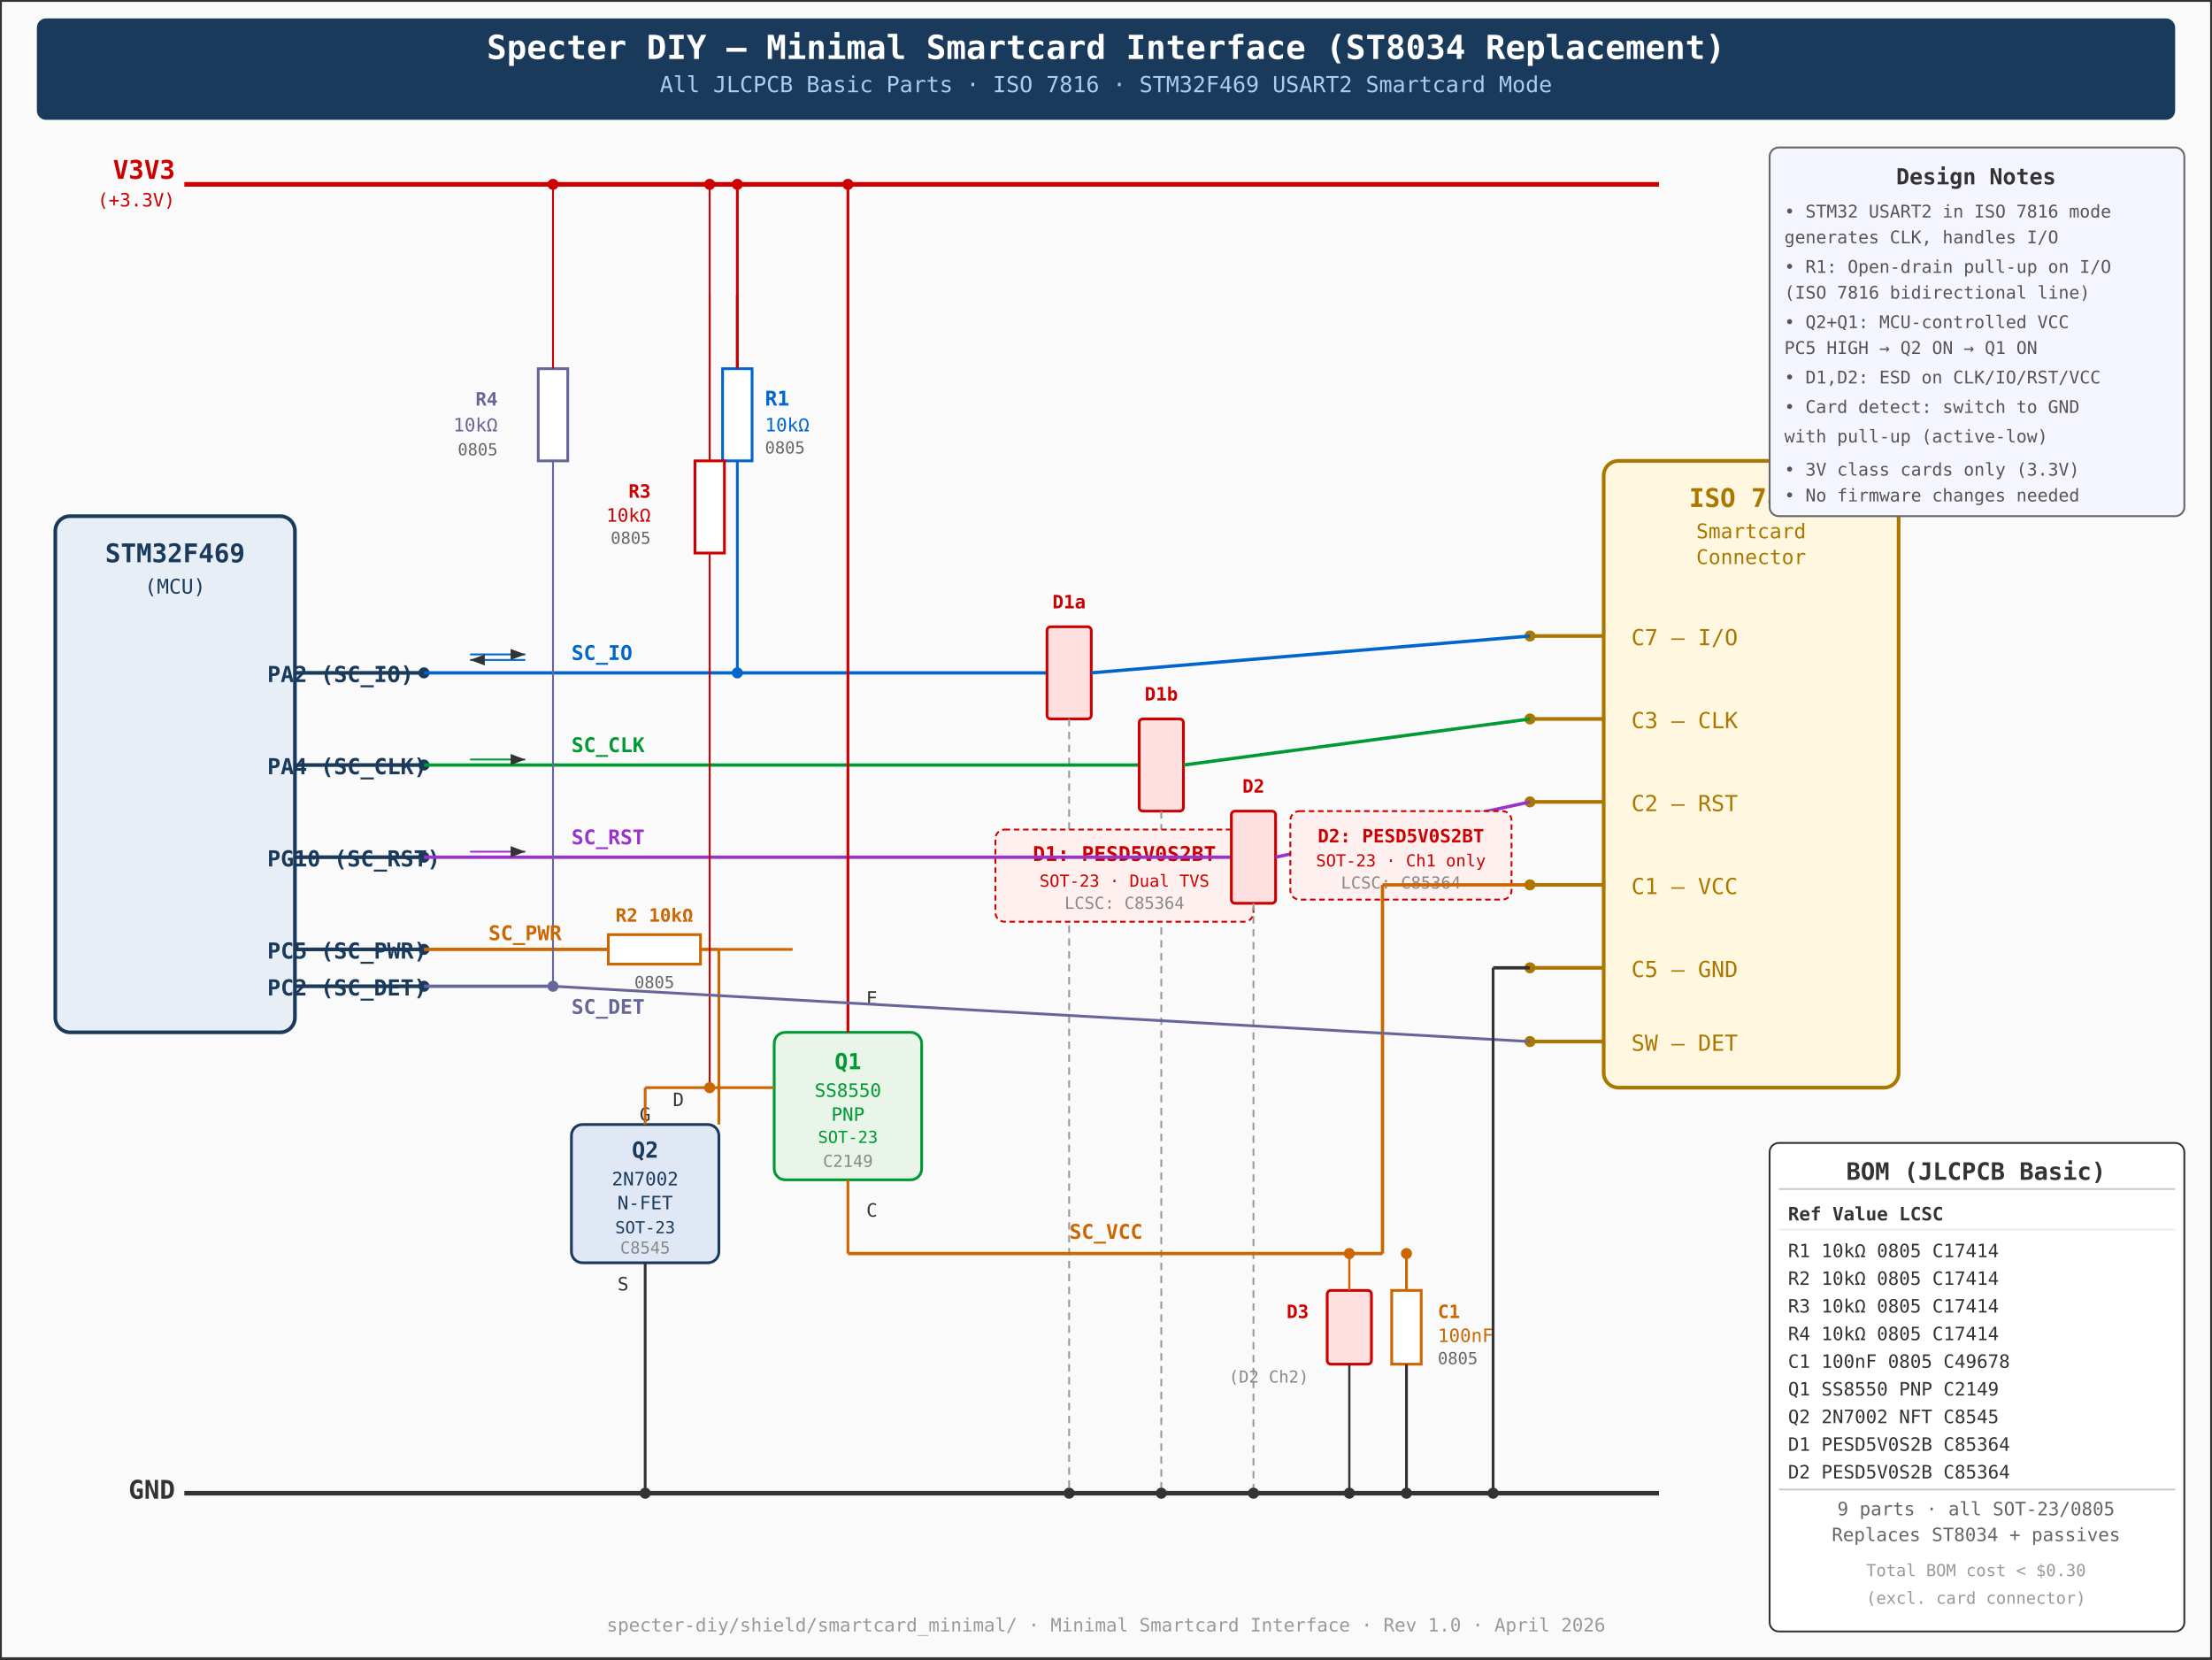
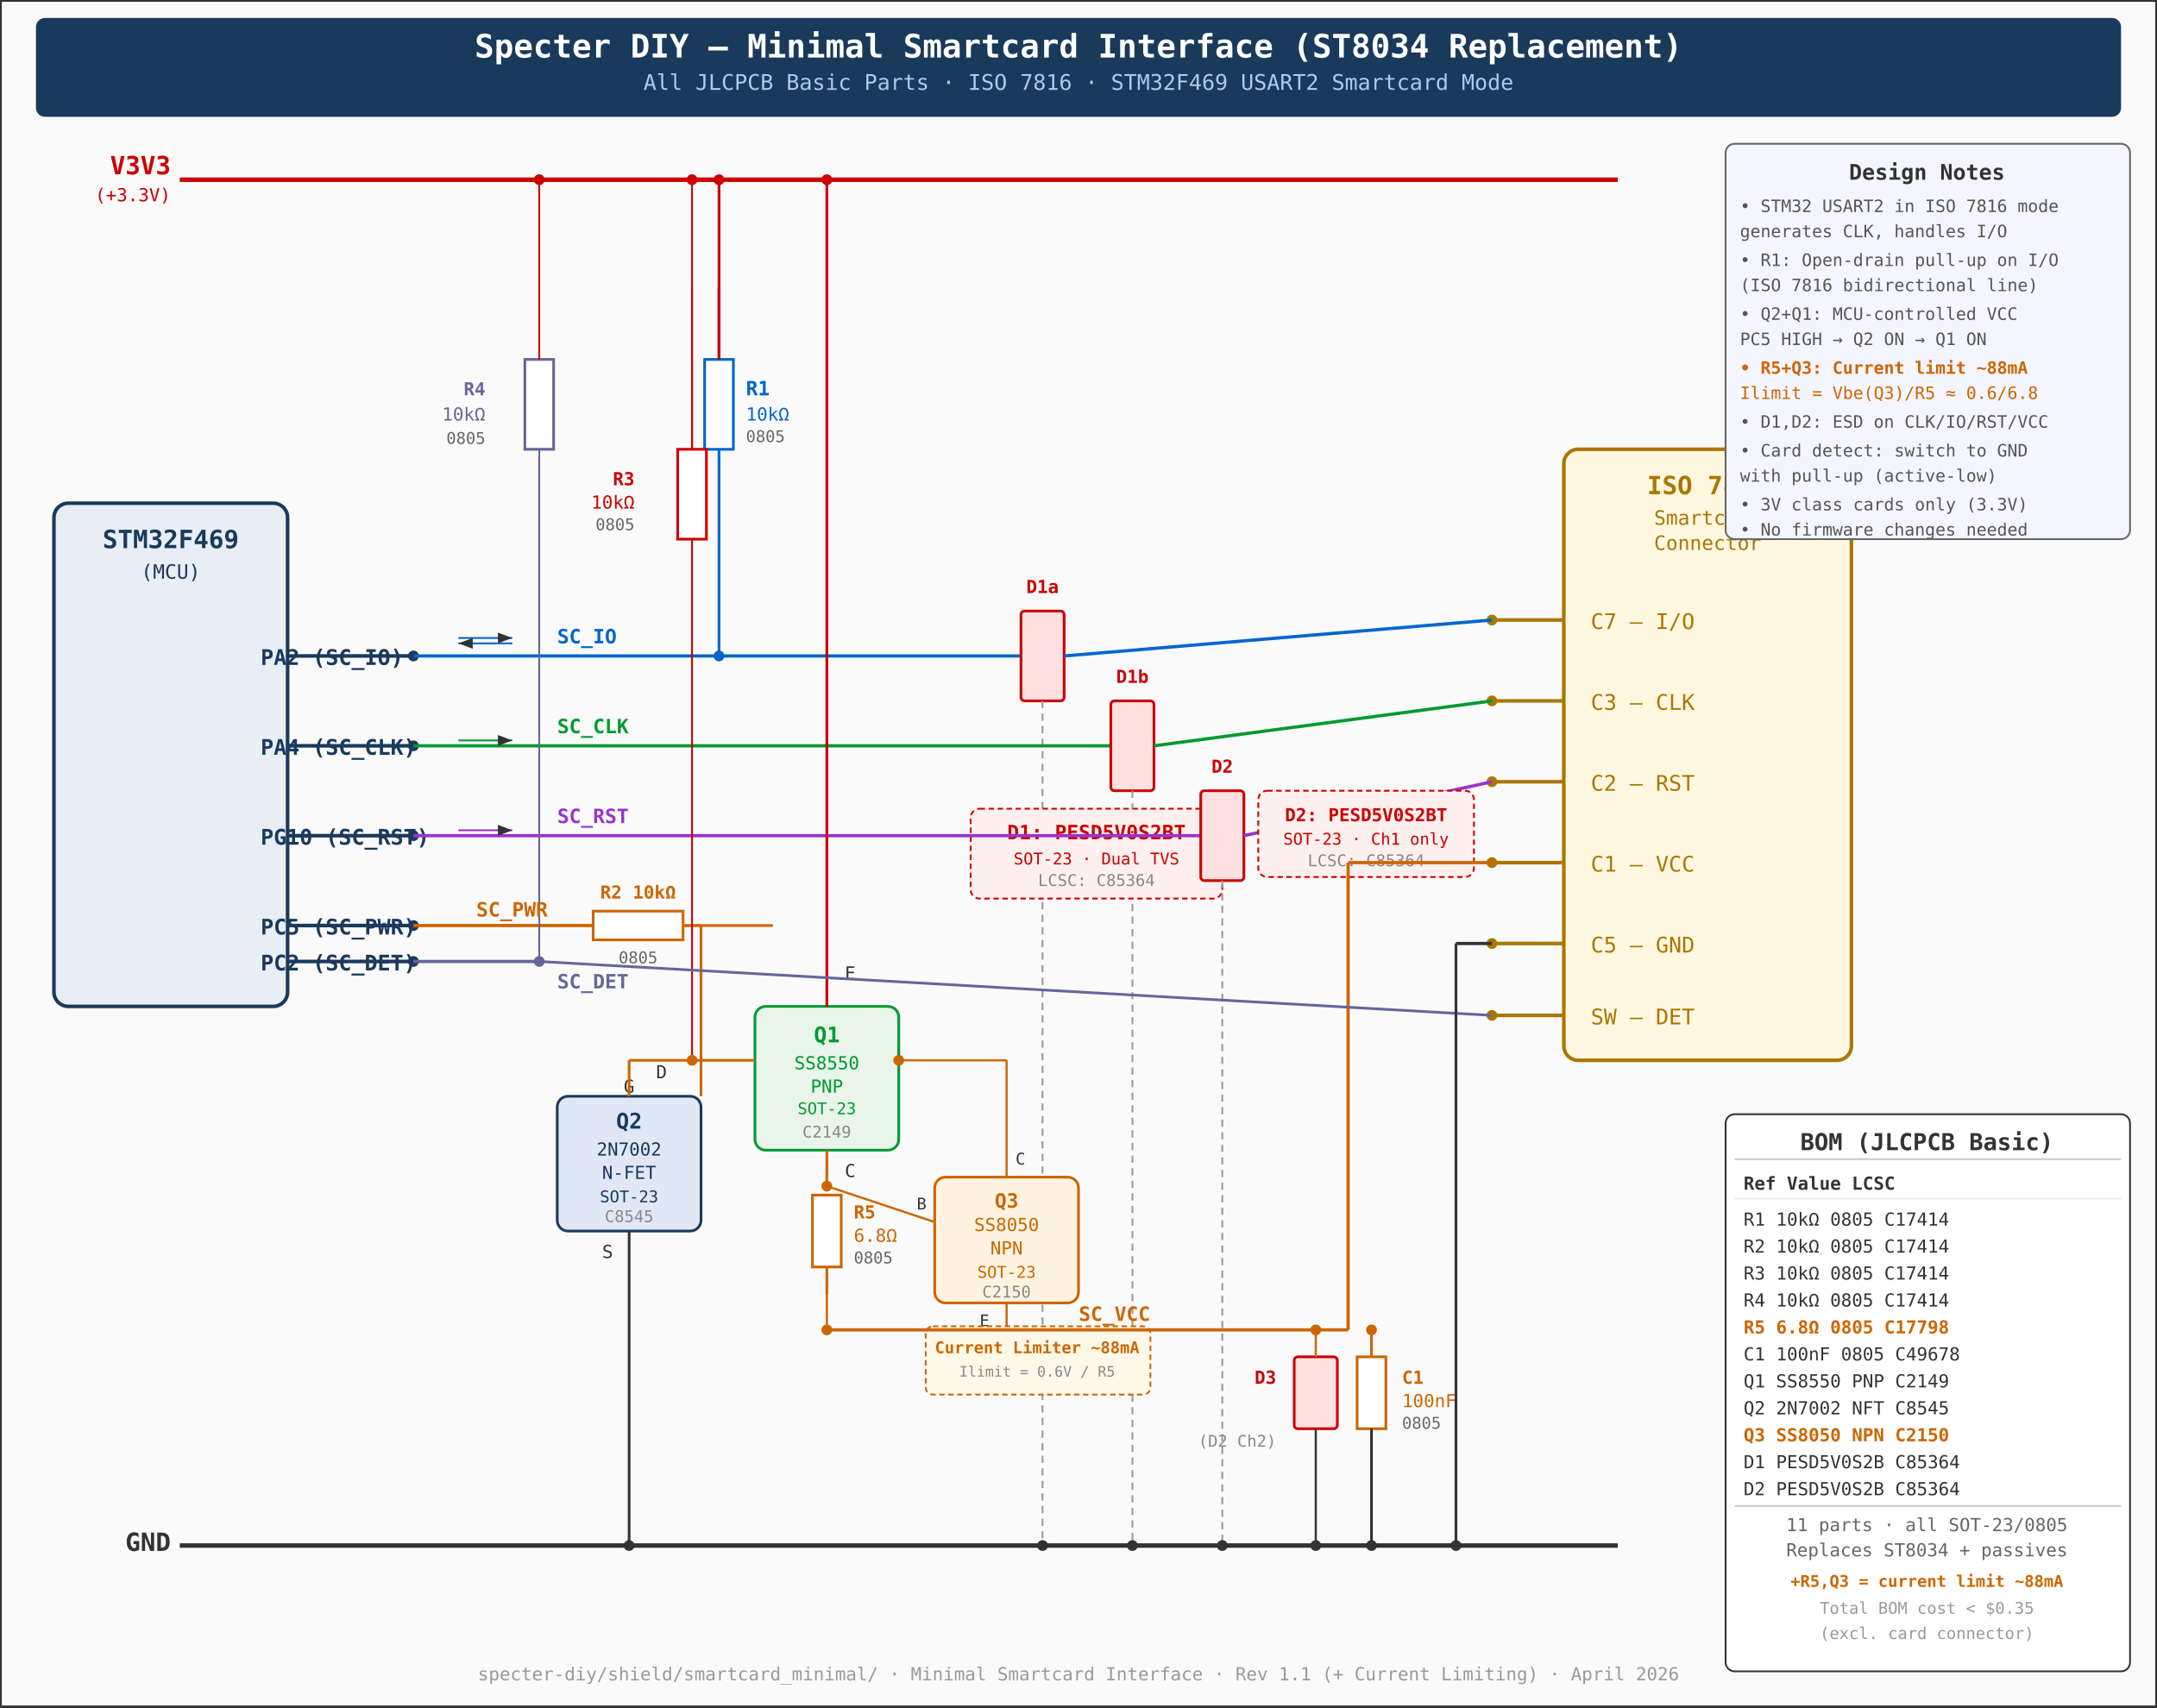
- <svg xmlns="http://www.w3.org/2000/svg" viewBox="0 0 1200 900" font-family="monospace" font-size="13">
+ <svg xmlns="http://www.w3.org/2000/svg" viewBox="0 0 1200 950" font-family="monospace" font-size="13">
  <defs>
    <marker id="arrow" markerWidth="8" markerHeight="6" refX="8" refY="3" orient="auto">
      <path d="M0,0 L8,3 L0,6 Z" fill="#333" />
    </marker>
  </defs>
-   <rect width="1200" height="900" fill="#FAFAFA" stroke="#333" stroke-width="2" />
+   <rect width="1200" height="950" fill="#FAFAFA" stroke="#333" stroke-width="2" />
  <rect x="20" y="10" width="1160" height="55" rx="5" fill="#1a3a5c" stroke="none" />
  <text x="600" y="32" text-anchor="middle" fill="white" font-size="18" font-weight="bold">Specter DIY — Minimal Smartcard Interface (ST8034 Replacement)</text>
  <text x="600" y="50" text-anchor="middle" fill="#aaccee" font-size="12">All JLCPCB Basic Parts · ISO 7816 · STM32F469 USART2 Smartcard Mode</text>
  <line x1="100" y1="100" x2="900" y2="100" stroke="#cc0000" stroke-width="2.5" />
  <text x="95" y="97" text-anchor="end" fill="#cc0000" font-weight="bold" font-size="14">V3V3</text>
  <text x="95" y="112" text-anchor="end" fill="#cc0000" font-size="10">(+3.3V)</text>
-   <line x1="100" y1="810" x2="900" y2="810" stroke="#333" stroke-width="2.5" />
-   <text x="95" y="813" text-anchor="end" fill="#333" font-weight="bold" font-size="14">GND</text>
+   <line x1="100" y1="860" x2="900" y2="860" stroke="#333" stroke-width="2.5" />
+   <text x="95" y="863" text-anchor="end" fill="#333" font-weight="bold" font-size="14">GND</text>
  <rect x="30" y="280" width="130" height="280" rx="8" fill="#e8eef5" stroke="#1a3a5c" stroke-width="2" />
  <text x="95" y="305" text-anchor="middle" fill="#1a3a5c" font-weight="bold" font-size="14">STM32F469</text>
  <text x="95" y="322" text-anchor="middle" fill="#1a3a5c" font-size="11">(MCU)</text>
  <text x="145" y="370" fill="#1a3a5c" font-size="12" font-weight="bold">PA2 (SC_IO)</text>
  <line x1="160" y1="365" x2="230" y2="365" stroke="#1a3a5c" stroke-width="2" />
  <circle cx="230" cy="365" r="3" fill="#1a3a5c" />
  <text x="145" y="420" fill="#1a3a5c" font-size="12" font-weight="bold">PA4 (SC_CLK)</text>
  <line x1="160" y1="415" x2="230" y2="415" stroke="#1a3a5c" stroke-width="2" />
  <circle cx="230" cy="415" r="3" fill="#1a3a5c" />
  <text x="145" y="470" fill="#1a3a5c" font-size="12" font-weight="bold">PG10 (SC_RST)</text>
  <line x1="160" y1="465" x2="230" y2="465" stroke="#1a3a5c" stroke-width="2" />
  <circle cx="230" cy="465" r="3" fill="#1a3a5c" />
  <text x="145" y="520" fill="#1a3a5c" font-size="12" font-weight="bold">PC5 (SC_PWR)</text>
  <line x1="160" y1="515" x2="230" y2="515" stroke="#1a3a5c" stroke-width="2" />
  <circle cx="230" cy="515" r="3" fill="#1a3a5c" />
  <text x="145" y="540" fill="#1a3a5c" font-size="12" font-weight="bold">PC2 (SC_DET)</text>
  <line x1="160" y1="535" x2="230" y2="535" stroke="#1a3a5c" stroke-width="2" />
  <circle cx="230" cy="535" r="3" fill="#1a3a5c" />
  <rect x="870" y="250" width="160" height="340" rx="8" fill="#fff7e0" stroke="#aa7700" stroke-width="2" />
  <text x="950" y="275" text-anchor="middle" fill="#aa7700" font-weight="bold" font-size="14">ISO 7816</text>
  <text x="950" y="292" text-anchor="middle" fill="#aa7700" font-size="11">Smartcard</text>
  <text x="950" y="306" text-anchor="middle" fill="#aa7700" font-size="11">Connector</text>
  <text x="885" y="350" fill="#aa7700" font-size="12">C7 — I/O</text>
  <line x1="870" y1="345" x2="830" y2="345" stroke="#aa7700" stroke-width="2" />
  <circle cx="830" cy="345" r="3" fill="#aa7700" />
  <text x="885" y="395" fill="#aa7700" font-size="12">C3 — CLK</text>
  <line x1="870" y1="390" x2="830" y2="390" stroke="#aa7700" stroke-width="2" />
  <circle cx="830" cy="390" r="3" fill="#aa7700" />
  <text x="885" y="440" fill="#aa7700" font-size="12">C2 — RST</text>
  <line x1="870" y1="435" x2="830" y2="435" stroke="#aa7700" stroke-width="2" />
  <circle cx="830" cy="435" r="3" fill="#aa7700" />
  <text x="885" y="485" fill="#aa7700" font-size="12">C1 — VCC</text>
  <line x1="870" y1="480" x2="830" y2="480" stroke="#aa7700" stroke-width="2" />
  <circle cx="830" cy="480" r="3" fill="#aa7700" />
  <text x="885" y="530" fill="#aa7700" font-size="12">C5 — GND</text>
  <line x1="870" y1="525" x2="830" y2="525" stroke="#aa7700" stroke-width="2" />
  <circle cx="830" cy="525" r="3" fill="#aa7700" />
  <text x="885" y="570" fill="#aa7700" font-size="12">SW — DET</text>
  <line x1="870" y1="565" x2="830" y2="565" stroke="#aa7700" stroke-width="2" />
  <circle cx="830" cy="565" r="3" fill="#aa7700" />
  <line x1="230" y1="365" x2="400" y2="365" stroke="#0066cc" stroke-width="1.8" />
  <line x1="400" y1="365" x2="400" y2="160" stroke="#0066cc" stroke-width="1.5" stroke-dasharray="none" />
  <rect x="392" y="200" width="16" height="50" fill="white" stroke="#0066cc" stroke-width="1.5" />
  <text x="415" y="220" fill="#0066cc" font-size="11" font-weight="bold">R1</text>
  <text x="415" y="234" fill="#0066cc" font-size="10">10kΩ</text>
  <text x="415" y="246" fill="#666" font-size="9">0805</text>
  <line x1="400" y1="200" x2="400" y2="100" stroke="#cc0000" stroke-width="1.5" />
  <circle cx="400" cy="100" r="3" fill="#cc0000" />
  <line x1="400" y1="365" x2="580" y2="365" stroke="#0066cc" stroke-width="1.8" />
  <circle cx="400" cy="365" r="3" fill="#0066cc" />
  <rect x="568" y="340" width="24" height="50" rx="2" fill="#ffe0e0" stroke="#cc0000" stroke-width="1.5" />
  <text x="580" y="330" text-anchor="middle" fill="#cc0000" font-size="10" font-weight="bold">D1a</text>
-   <line x1="580" y1="390" x2="580" y2="810" stroke="#999" stroke-width="1" stroke-dasharray="4,3" />
-   <circle cx="580" cy="810" r="3" fill="#333" />
+   <line x1="580" y1="390" x2="580" y2="860" stroke="#999" stroke-width="1" stroke-dasharray="4,3" />
+   <circle cx="580" cy="860" r="3" fill="#333" />
  <line x1="592" y1="365" x2="830" y2="345" stroke="#0066cc" stroke-width="1.8" />
  <line x1="230" y1="415" x2="630" y2="415" stroke="#009933" stroke-width="1.8" />
  <rect x="618" y="390" width="24" height="50" rx="2" fill="#ffe0e0" stroke="#cc0000" stroke-width="1.5" />
  <text x="630" y="380" text-anchor="middle" fill="#cc0000" font-size="10" font-weight="bold">D1b</text>
-   <line x1="630" y1="440" x2="630" y2="810" stroke="#999" stroke-width="1" stroke-dasharray="4,3" />
-   <circle cx="630" cy="810" r="3" fill="#333" />
+   <line x1="630" y1="440" x2="630" y2="860" stroke="#999" stroke-width="1" stroke-dasharray="4,3" />
+   <circle cx="630" cy="860" r="3" fill="#333" />
  <line x1="642" y1="415" x2="830" y2="390" stroke="#009933" stroke-width="1.8" />
  <rect x="540" y="450" width="140" height="50" rx="5" fill="#fff0f0" stroke="#cc0000" stroke-width="1" stroke-dasharray="3,2" />
  <text x="610" y="467" text-anchor="middle" fill="#cc0000" font-size="11" font-weight="bold">D1: PESD5V0S2BT</text>
  <text x="610" y="481" text-anchor="middle" fill="#cc0000" font-size="9">SOT-23 · Dual TVS</text>
  <text x="610" y="493" text-anchor="middle" fill="#888" font-size="9">LCSC: C85364</text>
  <line x1="230" y1="465" x2="680" y2="465" stroke="#9933cc" stroke-width="1.8" />
  <rect x="668" y="440" width="24" height="50" rx="2" fill="#ffe0e0" stroke="#cc0000" stroke-width="1.5" />
  <text x="680" y="430" text-anchor="middle" fill="#cc0000" font-size="10" font-weight="bold">D2</text>
-   <line x1="680" y1="490" x2="680" y2="810" stroke="#999" stroke-width="1" stroke-dasharray="4,3" />
-   <circle cx="680" cy="810" r="3" fill="#333" />
+   <line x1="680" y1="490" x2="680" y2="860" stroke="#999" stroke-width="1" stroke-dasharray="4,3" />
+   <circle cx="680" cy="860" r="3" fill="#333" />
  <line x1="692" y1="465" x2="830" y2="435" stroke="#9933cc" stroke-width="1.8" />
  <rect x="700" y="440" width="120" height="48" rx="5" fill="#fff0f0" stroke="#cc0000" stroke-width="1" stroke-dasharray="3,2" />
  <text x="760" y="457" text-anchor="middle" fill="#cc0000" font-size="10" font-weight="bold">D2: PESD5V0S2BT</text>
  <text x="760" y="470" text-anchor="middle" fill="#cc0000" font-size="9">SOT-23 · Ch1 only</text>
  <text x="760" y="482" text-anchor="middle" fill="#888" font-size="9">LCSC: C85364</text>
  <line x1="230" y1="515" x2="330" y2="515" stroke="#cc6600" stroke-width="1.8" />
  <rect x="330" y="507" width="50" height="16" fill="white" stroke="#cc6600" stroke-width="1.5" />
  <text x="355" y="500" text-anchor="middle" fill="#cc6600" font-size="10" font-weight="bold">R2 10kΩ</text>
  <text x="355" y="536" text-anchor="middle" fill="#666" font-size="9">0805</text>
  <line x1="380" y1="515" x2="430" y2="515" stroke="#cc6600" stroke-width="1.5" />
  <rect x="420" y="560" width="80" height="80" rx="6" fill="#e8f5e8" stroke="#009933" stroke-width="1.5" />
  <text x="460" y="580" text-anchor="middle" fill="#009933" font-weight="bold" font-size="12">Q1</text>
  <text x="460" y="595" text-anchor="middle" fill="#009933" font-size="10">SS8550</text>
  <text x="460" y="608" text-anchor="middle" fill="#009933" font-size="10">PNP</text>
  <text x="460" y="620" text-anchor="middle" fill="#009933" font-size="9">SOT-23</text>
  <text x="460" y="633" text-anchor="middle" fill="#888" font-size="9">C2149</text>
  <line x1="460" y1="560" x2="460" y2="100" stroke="#cc0000" stroke-width="1.5" />
  <circle cx="460" cy="100" r="3" fill="#cc0000" />
  <text x="470" y="545" fill="#333" font-size="10">E</text>
-   <line x1="460" y1="640" x2="460" y2="680" stroke="#cc6600" stroke-width="1.5" />
-   <text x="470" y="660" fill="#333" font-size="10">C</text>
-   <line x1="460" y1="680" x2="750" y2="680" stroke="#cc6600" stroke-width="1.8" />
-   <line x1="750" y1="680" x2="750" y2="480" stroke="#cc6600" stroke-width="1.8" />
+   <line x1="460" y1="640" x2="460" y2="660" stroke="#cc6600" stroke-width="1.5" />
+   <text x="470" y="655" fill="#333" font-size="10">C</text>
+   <rect x="452" y="665" width="16" height="40" fill="white" stroke="#cc6600" stroke-width="1.5" />
+   <text x="475" y="678" fill="#cc6600" font-size="10" font-weight="bold">R5</text>
+   <text x="475" y="691" fill="#cc6600" font-size="10">6.8Ω</text>
+   <text x="475" y="703" fill="#666" font-size="9">0805</text>
+   <circle cx="460" cy="660" r="3" fill="#cc6600" />
+   <line x1="460" y1="705" x2="460" y2="720" stroke="#cc6600" stroke-width="1.5" />
+   <rect x="520" y="655" width="80" height="70" rx="6" fill="#fef3e0" stroke="#cc6600" stroke-width="1.5" />
+   <text x="560" y="672" text-anchor="middle" fill="#cc6600" font-weight="bold" font-size="11">Q3</text>
+   <text x="560" y="685" text-anchor="middle" fill="#cc6600" font-size="10">SS8050</text>
+   <text x="560" y="698" text-anchor="middle" fill="#cc6600" font-size="10">NPN</text>
+   <text x="560" y="711" text-anchor="middle" fill="#cc6600" font-size="9">SOT-23</text>
+   <text x="560" y="722" text-anchor="middle" fill="#888" font-size="9">C2150</text>
+   <line x1="460" y1="660" x2="520" y2="680" stroke="#cc6600" stroke-width="1.2" />
+   <text x="510" y="673" fill="#333" font-size="9">B</text>
+   <line x1="560" y1="725" x2="560" y2="740" stroke="#cc6600" stroke-width="1.2" />
+   <line x1="560" y1="740" x2="460" y2="740" stroke="#cc6600" stroke-width="1.2" />
+   <line x1="460" y1="720" x2="460" y2="740" stroke="#cc6600" stroke-width="1.2" />
+   <text x="545" y="738" fill="#333" font-size="9">E</text>
+   <circle cx="460" cy="740" r="3" fill="#cc6600" />
+   <line x1="560" y1="655" x2="560" y2="590" stroke="#cc6600" stroke-width="1.2" />
+   <line x1="560" y1="590" x2="500" y2="590" stroke="#cc6600" stroke-width="1.2" />
+   <text x="565" y="648" fill="#333" font-size="9">C</text>
+   <circle cx="500" cy="590" r="3" fill="#cc6600" />
+   <rect x="515" y="738" width="125" height="38" rx="4" fill="#fef8e8" stroke="#cc6600" stroke-width="1" stroke-dasharray="3,2" />
+   <text x="577" y="753" text-anchor="middle" fill="#cc6600" font-size="9" font-weight="bold">Current Limiter ~88mA</text>
+   <text x="577" y="766" text-anchor="middle" fill="#888" font-size="8">Ilimit = 0.6V / R5</text>
+   <line x1="460" y1="740" x2="750" y2="740" stroke="#cc6600" stroke-width="1.8" />
+   <line x1="750" y1="740" x2="750" y2="480" stroke="#cc6600" stroke-width="1.8" />
  <line x1="750" y1="480" x2="830" y2="480" stroke="#cc6600" stroke-width="1.8" />
-   <text x="600" y="672" text-anchor="middle" fill="#cc6600" font-size="11" font-weight="bold">SC_VCC</text>
+   <text x="620" y="735" text-anchor="middle" fill="#cc6600" font-size="11" font-weight="bold">SC_VCC</text>
  <rect x="310" y="610" width="80" height="75" rx="6" fill="#e0e8f5" stroke="#1a3a5c" stroke-width="1.5" />
  <text x="350" y="628" text-anchor="middle" fill="#1a3a5c" font-weight="bold" font-size="12">Q2</text>
  <text x="350" y="643" text-anchor="middle" fill="#1a3a5c" font-size="10">2N7002</text>
  <text x="350" y="656" text-anchor="middle" fill="#1a3a5c" font-size="10">N-FET</text>
  <text x="350" y="669" text-anchor="middle" fill="#1a3a5c" font-size="9">SOT-23</text>
  <text x="350" y="680" text-anchor="middle" fill="#888" font-size="9">C8545</text>
  <line x1="380" y1="515" x2="390" y2="515" stroke="#cc6600" stroke-width="1.5" />
  <line x1="390" y1="515" x2="390" y2="610" stroke="#cc6600" stroke-width="1.5" />
  <text x="350" y="608" text-anchor="middle" fill="#333" font-size="10">G</text>
-   <line x1="350" y1="685" x2="350" y2="810" stroke="#333" stroke-width="1.5" />
-   <circle cx="350" cy="810" r="3" fill="#333" />
+   <line x1="350" y1="685" x2="350" y2="860" stroke="#333" stroke-width="1.5" />
+   <circle cx="350" cy="860" r="3" fill="#333" />
  <text x="335" y="700" fill="#333" font-size="10">S</text>
  <line x1="350" y1="610" x2="350" y2="590" stroke="#cc6600" stroke-width="1.5" />
  <line x1="350" y1="590" x2="420" y2="590" stroke="#cc6600" stroke-width="1.5" />
  <text x="365" y="600" fill="#333" font-size="10">D</text>
  <line x1="385" y1="590" x2="385" y2="160" stroke="#cc0000" stroke-width="1" />
  <rect x="377" y="250" width="16" height="50" fill="white" stroke="#cc0000" stroke-width="1.5" />
  <text x="353" y="270" fill="#cc0000" font-size="10" text-anchor="end" font-weight="bold">R3</text>
  <text x="353" y="283" fill="#cc0000" font-size="10" text-anchor="end">10kΩ</text>
  <text x="353" y="295" fill="#666" font-size="9" text-anchor="end">0805</text>
  <line x1="385" y1="250" x2="385" y2="100" stroke="#cc0000" stroke-width="1" />
  <circle cx="385" cy="100" r="3" fill="#cc0000" />
  <circle cx="385" cy="590" r="3" fill="#cc6600" />
-   <rect x="755" y="700" width="16" height="40" fill="white" stroke="#cc6600" stroke-width="1.5" />
-   <text x="780" y="715" fill="#cc6600" font-size="10" font-weight="bold">C1</text>
-   <text x="780" y="728" fill="#cc6600" font-size="10">100nF</text>
-   <text x="780" y="740" fill="#666" font-size="9">0805</text>
-   <line x1="763" y1="680" x2="763" y2="700" stroke="#cc6600" stroke-width="1.5" />
-   <circle cx="763" cy="680" r="3" fill="#cc6600" />
-   <line x1="763" y1="740" x2="763" y2="810" stroke="#333" stroke-width="1.5" />
-   <circle cx="763" cy="810" r="3" fill="#333" />
-   <rect x="720" y="700" width="24" height="40" rx="2" fill="#ffe0e0" stroke="#cc0000" stroke-width="1.5" />
-   <text x="710" y="715" text-anchor="end" fill="#cc0000" font-size="10" font-weight="bold">D3</text>
-   <line x1="732" y1="680" x2="732" y2="700" stroke="#cc6600" stroke-width="1.2" />
-   <circle cx="732" cy="680" r="3" fill="#cc6600" />
-   <line x1="732" y1="740" x2="732" y2="810" stroke="#333" stroke-width="1.2" />
-   <circle cx="732" cy="810" r="3" fill="#333" />
-   <text x="710" y="750" text-anchor="end" fill="#888" font-size="9">(D2 Ch2)</text>
+   <rect x="755" y="755" width="16" height="40" fill="white" stroke="#cc6600" stroke-width="1.5" />
+   <text x="780" y="770" fill="#cc6600" font-size="10" font-weight="bold">C1</text>
+   <text x="780" y="783" fill="#cc6600" font-size="10">100nF</text>
+   <text x="780" y="795" fill="#666" font-size="9">0805</text>
+   <line x1="763" y1="740" x2="763" y2="755" stroke="#cc6600" stroke-width="1.5" />
+   <circle cx="763" cy="740" r="3" fill="#cc6600" />
+   <line x1="763" y1="795" x2="763" y2="860" stroke="#333" stroke-width="1.5" />
+   <circle cx="763" cy="860" r="3" fill="#333" />
+   <rect x="720" y="755" width="24" height="40" rx="2" fill="#ffe0e0" stroke="#cc0000" stroke-width="1.5" />
+   <text x="710" y="770" text-anchor="end" fill="#cc0000" font-size="10" font-weight="bold">D3</text>
+   <line x1="732" y1="740" x2="732" y2="755" stroke="#cc6600" stroke-width="1.2" />
+   <circle cx="732" cy="740" r="3" fill="#cc6600" />
+   <line x1="732" y1="795" x2="732" y2="860" stroke="#333" stroke-width="1.2" />
+   <circle cx="732" cy="860" r="3" fill="#333" />
+   <text x="710" y="805" text-anchor="end" fill="#888" font-size="9">(D2 Ch2)</text>
  <line x1="230" y1="535" x2="300" y2="535" stroke="#666699" stroke-width="1.8" />
  <line x1="300" y1="535" x2="300" y2="200" stroke="#666699" stroke-width="1" />
  <rect x="292" y="200" width="16" height="50" fill="white" stroke="#666699" stroke-width="1.5" />
  <text x="270" y="220" fill="#666699" font-size="10" text-anchor="end" font-weight="bold">R4</text>
  <text x="270" y="234" fill="#666699" font-size="10" text-anchor="end">10kΩ</text>
  <text x="270" y="247" fill="#666" font-size="9" text-anchor="end">0805</text>
  <line x1="300" y1="200" x2="300" y2="100" stroke="#cc0000" stroke-width="1" />
  <circle cx="300" cy="100" r="3" fill="#cc0000" />
  <circle cx="300" cy="535" r="3" fill="#666699" />
  <line x1="300" y1="535" x2="830" y2="565" stroke="#666699" stroke-width="1.5" />
  <line x1="830" y1="525" x2="810" y2="525" stroke="#333" stroke-width="1.8" />
-   <line x1="810" y1="525" x2="810" y2="810" stroke="#333" stroke-width="1.5" />
-   <circle cx="810" cy="810" r="3" fill="#333" />
+   <line x1="810" y1="525" x2="810" y2="860" stroke="#333" stroke-width="1.5" />
+   <circle cx="810" cy="860" r="3" fill="#333" />
  <text x="310" y="358" fill="#0066cc" font-size="11" font-weight="bold">SC_IO</text>
  <text x="310" y="408" fill="#009933" font-size="11" font-weight="bold">SC_CLK</text>
  <text x="310" y="458" fill="#9933cc" font-size="11" font-weight="bold">SC_RST</text>
  <text x="265" y="510" fill="#cc6600" font-size="11" font-weight="bold">SC_PWR</text>
  <text x="310" y="550" fill="#666699" font-size="11" font-weight="bold">SC_DET</text>
-   <rect x="960" y="620" width="225" height="265" rx="5" fill="white" stroke="#333" stroke-width="1" />
+   <rect x="960" y="620" width="225" height="310" rx="5" fill="white" stroke="#333" stroke-width="1" />
  <text x="1072" y="640" text-anchor="middle" fill="#333" font-weight="bold" font-size="13">BOM (JLCPCB Basic)</text>
  <line x1="965" y1="645" x2="1180" y2="645" stroke="#ccc" stroke-width="1" />
  <text x="970" y="662" fill="#333" font-size="10" font-weight="bold">Ref   Value      LCSC</text>
  <line x1="965" y1="667" x2="1180" y2="667" stroke="#eee" stroke-width="1" />
  <text x="970" y="682" fill="#333" font-size="10">R1    10kΩ 0805  C17414</text>
  <text x="970" y="697" fill="#333" font-size="10">R2    10kΩ 0805  C17414</text>
  <text x="970" y="712" fill="#333" font-size="10">R3    10kΩ 0805  C17414</text>
  <text x="970" y="727" fill="#333" font-size="10">R4    10kΩ 0805  C17414</text>
-   <text x="970" y="742" fill="#333" font-size="10">C1    100nF 0805 C49678</text>
-   <text x="970" y="757" fill="#333" font-size="10">Q1    SS8550 PNP C2149</text>
-   <text x="970" y="772" fill="#333" font-size="10">Q2    2N7002 NFT C8545</text>
-   <text x="970" y="787" fill="#333" font-size="10">D1    PESD5V0S2B C85364</text>
-   <text x="970" y="802" fill="#333" font-size="10">D2    PESD5V0S2B C85364</text>
-   <line x1="965" y1="808" x2="1180" y2="808" stroke="#ccc" stroke-width="1" />
-   <text x="1072" y="822" text-anchor="middle" fill="#666" font-size="10">9 parts · all SOT-23/0805</text>
-   <text x="1072" y="836" text-anchor="middle" fill="#666" font-size="10">Replaces ST8034 + passives</text>
-   <text x="1072" y="855" text-anchor="middle" fill="#999" font-size="9">Total BOM cost &lt; $0.30</text>
-   <text x="1072" y="870" text-anchor="middle" fill="#999" font-size="9">(excl. card connector)</text>
-   <rect x="960" y="80" width="225" height="200" rx="5" fill="#f5f5ff" stroke="#666" stroke-width="1" />
+   <text x="970" y="742" fill="#cc6600" font-size="10" font-weight="bold">R5    6.8Ω 0805  C17798</text>
+   <text x="970" y="757" fill="#333" font-size="10">C1    100nF 0805 C49678</text>
+   <text x="970" y="772" fill="#333" font-size="10">Q1    SS8550 PNP C2149</text>
+   <text x="970" y="787" fill="#333" font-size="10">Q2    2N7002 NFT C8545</text>
+   <text x="970" y="802" fill="#cc6600" font-size="10" font-weight="bold">Q3    SS8050 NPN C2150</text>
+   <text x="970" y="817" fill="#333" font-size="10">D1    PESD5V0S2B C85364</text>
+   <text x="970" y="832" fill="#333" font-size="10">D2    PESD5V0S2B C85364</text>
+   <line x1="965" y1="838" x2="1180" y2="838" stroke="#ccc" stroke-width="1" />
+   <text x="1072" y="852" text-anchor="middle" fill="#666" font-size="10">11 parts · all SOT-23/0805</text>
+   <text x="1072" y="866" text-anchor="middle" fill="#666" font-size="10">Replaces ST8034 + passives</text>
+   <text x="1072" y="883" text-anchor="middle" fill="#cc6600" font-size="9" font-weight="bold">+R5,Q3 = current limit ~88mA</text>
+   <text x="1072" y="898" text-anchor="middle" fill="#999" font-size="9">Total BOM cost &lt; $0.35</text>
+   <text x="1072" y="912" text-anchor="middle" fill="#999" font-size="9">(excl. card connector)</text>
+   <rect x="960" y="80" width="225" height="220" rx="5" fill="#f5f5ff" stroke="#666" stroke-width="1" />
  <text x="1072" y="100" text-anchor="middle" fill="#333" font-weight="bold" font-size="12">Design Notes</text>
  <text x="968" y="118" fill="#555" font-size="9.5">• STM32 USART2 in ISO 7816 mode</text>
  <text x="968" y="132" fill="#555" font-size="9.5">  generates CLK, handles I/O</text>
  <text x="968" y="148" fill="#555" font-size="9.5">• R1: Open-drain pull-up on I/O</text>
  <text x="968" y="162" fill="#555" font-size="9.5">  (ISO 7816 bidirectional line)</text>
  <text x="968" y="178" fill="#555" font-size="9.5">• Q2+Q1: MCU-controlled VCC</text>
  <text x="968" y="192" fill="#555" font-size="9.5">  PC5 HIGH → Q2 ON → Q1 ON</text>
-   <text x="968" y="208" fill="#555" font-size="9.5">• D1,D2: ESD on CLK/IO/RST/VCC</text>
-   <text x="968" y="224" fill="#555" font-size="9.5">• Card detect: switch to GND</text>
-   <text x="968" y="240" fill="#555" font-size="9.5">  with pull-up (active-low)</text>
-   <text x="968" y="258" fill="#555" font-size="9.5">• 3V class cards only (3.3V)</text>
-   <text x="968" y="272" fill="#555" font-size="9.5">• No firmware changes needed</text>
+   <text x="968" y="208" fill="#cc6600" font-size="9.5" font-weight="bold">• R5+Q3: Current limit ~88mA</text>
+   <text x="968" y="222" fill="#cc6600" font-size="9.5">  Ilimit = Vbe(Q3)/R5 ≈ 0.6/6.8</text>
+   <text x="968" y="238" fill="#555" font-size="9.5">• D1,D2: ESD on CLK/IO/RST/VCC</text>
+   <text x="968" y="254" fill="#555" font-size="9.5">• Card detect: switch to GND</text>
+   <text x="968" y="268" fill="#555" font-size="9.5">  with pull-up (active-low)</text>
+   <text x="968" y="284" fill="#555" font-size="9.5">• 3V class cards only (3.3V)</text>
+   <text x="968" y="298" fill="#555" font-size="9.5">• No firmware changes needed</text>
  <line x1="255" y1="355" x2="285" y2="355" stroke="#0066cc" stroke-width="1" marker-end="url(#arrow)" />
  <line x1="285" y1="358" x2="255" y2="358" stroke="#0066cc" stroke-width="1" marker-end="url(#arrow)" />
  <line x1="255" y1="412" x2="285" y2="412" stroke="#009933" stroke-width="1" marker-end="url(#arrow)" />
  <line x1="255" y1="462" x2="285" y2="462" stroke="#9933cc" stroke-width="1" marker-end="url(#arrow)" />
-   <text x="600" y="885" text-anchor="middle" fill="#999" font-size="10">specter-diy/shield/smartcard_minimal/ · Minimal Smartcard Interface · Rev 1.0 · April 2026</text>
+   <text x="600" y="935" text-anchor="middle" fill="#999" font-size="10">specter-diy/shield/smartcard_minimal/ · Minimal Smartcard Interface · Rev 1.1 (+ Current Limiting) · April 2026</text>
</svg>
